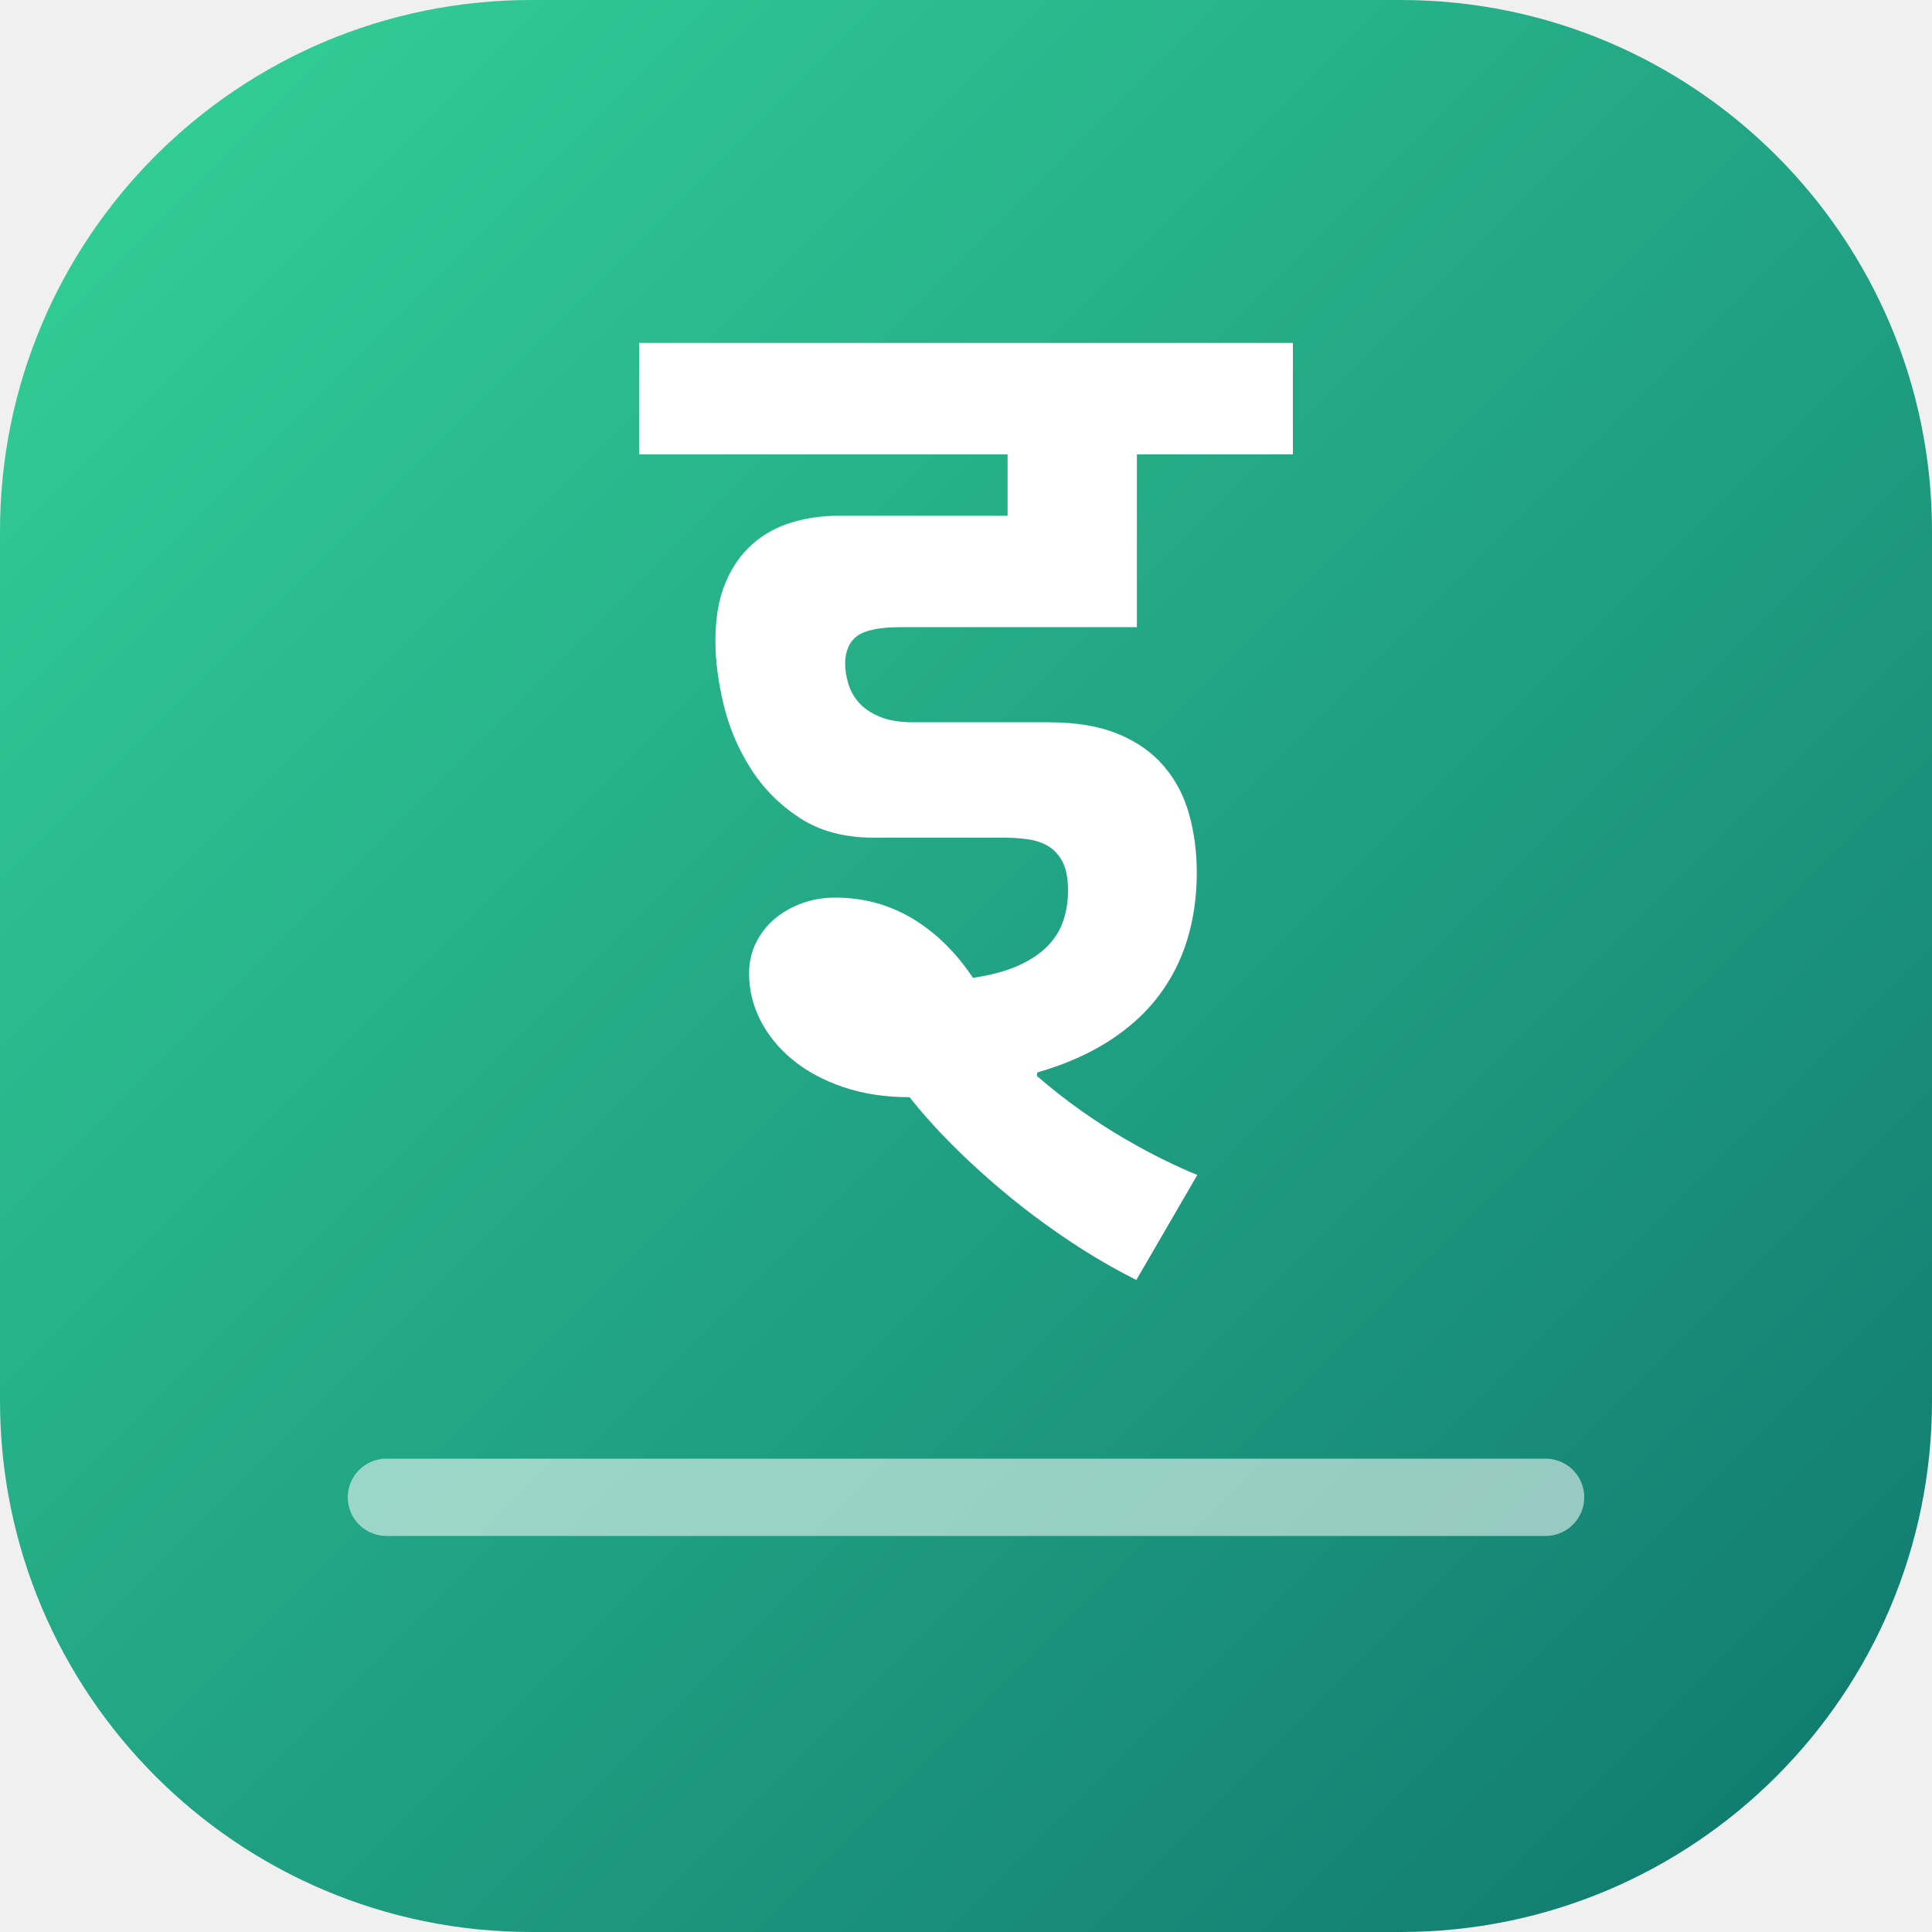
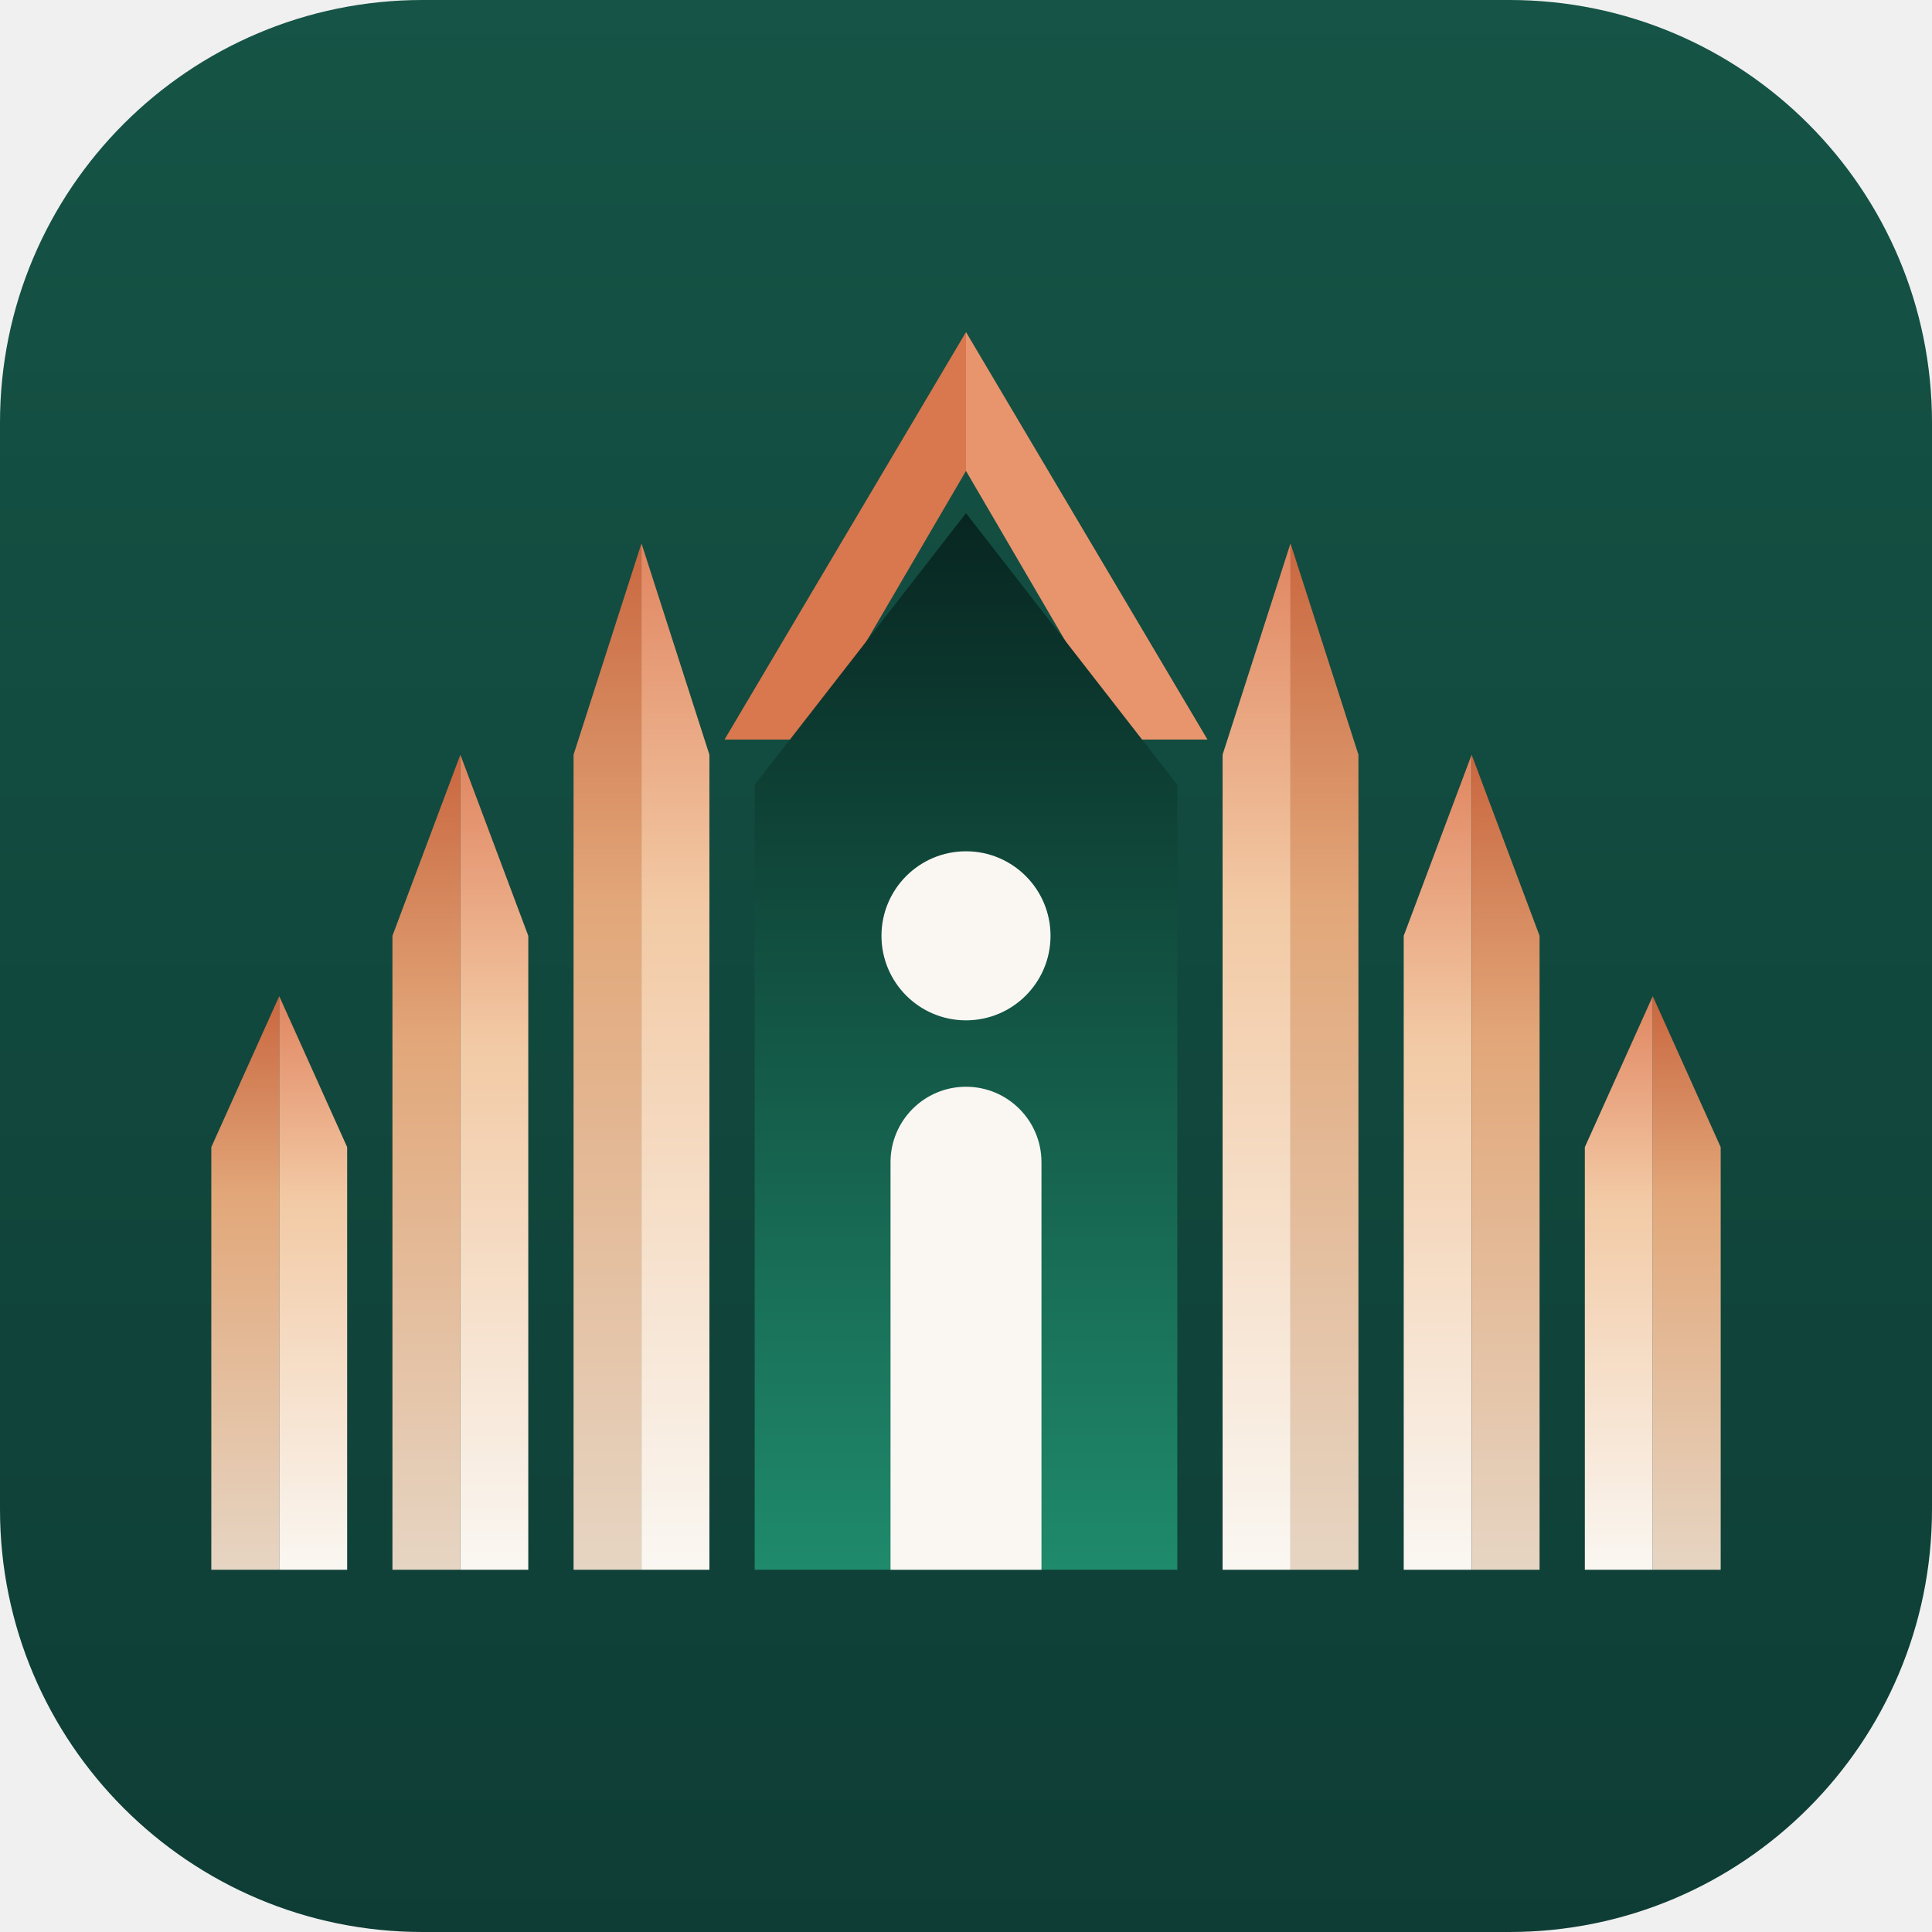
- <svg xmlns="http://www.w3.org/2000/svg" viewBox="0 0 40 40" role="img" aria-label="imaarat.ai">
+ <svg xmlns="http://www.w3.org/2000/svg" viewBox="0 0 64 64" role="img" aria-label="imaarat.ai">
  <defs>
-     <linearGradient id="bg" x1="0%" y1="0%" x2="100%" y2="100%">
-       <stop offset="0%" stop-color="#34d399" />
-       <stop offset="100%" stop-color="#0f766e" />
+     <linearGradient id="tile" x1="0" y1="0" x2="0" y2="1">
+       <stop offset="0" stop-color="#155446" />
+       <stop offset="1" stop-color="#0E3D35" />
+     </linearGradient>
+     <linearGradient id="core" x1="0" y1="0" x2="0" y2="1">
+       <stop offset="0" stop-color="#082621" />
+       <stop offset="1" stop-color="#1F8A6C" />
+     </linearGradient>
+     <linearGradient id="lit" x1="0" y1="0" x2="0" y2="1">
+       <stop offset="0" stop-color="#E08560" />
+       <stop offset="0.35" stop-color="#F2C9A4" />
+       <stop offset="1" stop-color="#FAF7F2" />
+     </linearGradient>
+     <linearGradient id="shade" x1="0" y1="0" x2="0" y2="1">
+       <stop offset="0" stop-color="#C9663F" />
+       <stop offset="0.35" stop-color="#E2A779" />
+       <stop offset="1" stop-color="#E6D5C3" />
    </linearGradient>
  </defs>
-   <rect width="40" height="40" rx="11" fill="url(#bg)" />
-   <path d="M8 31h24" stroke="#ffffff" stroke-opacity="0.55" stroke-width="1.6" stroke-linecap="round" />
-   <path fill="#ffffff" d="M21.466,22.275 C21.767,22.535 22.07,22.773 22.374,22.988 C22.678,23.203 22.974,23.395 23.261,23.562 C23.548,23.73 23.82,23.877 24.076,24.003 C24.332,24.13 24.57,24.237 24.789,24.326 L23.527,26.5 C23.063,26.268 22.604,26.001 22.153,25.7 C21.702,25.399 21.275,25.083 20.872,24.752 C20.468,24.42 20.092,24.08 19.744,23.731 C19.395,23.383 19.091,23.044 18.831,22.716 C18.325,22.716 17.867,22.646 17.457,22.506 C17.047,22.366 16.698,22.178 16.411,21.942 C16.124,21.706 15.902,21.435 15.745,21.127 C15.587,20.819 15.509,20.495 15.509,20.153 C15.509,19.92 15.557,19.709 15.652,19.517 C15.748,19.326 15.876,19.162 16.037,19.025 C16.198,18.888 16.386,18.781 16.601,18.702 C16.816,18.623 17.047,18.584 17.293,18.584 C17.874,18.584 18.406,18.728 18.887,19.015 C19.369,19.302 19.788,19.712 20.144,20.245 C20.513,20.19 20.824,20.107 21.077,19.994 C21.33,19.881 21.533,19.746 21.687,19.589 C21.841,19.432 21.95,19.256 22.015,19.061 C22.08,18.866 22.112,18.659 22.112,18.44 C22.112,18.194 22.076,18 22.005,17.856 C21.933,17.712 21.837,17.603 21.718,17.528 C21.598,17.453 21.458,17.403 21.297,17.379 C21.136,17.355 20.964,17.343 20.779,17.343 L18.093,17.343 C17.484,17.343 16.972,17.207 16.555,16.933 C16.138,16.66 15.799,16.318 15.54,15.908 C15.28,15.498 15.094,15.057 14.981,14.585 C14.868,14.113 14.812,13.676 14.812,13.272 C14.812,12.801 14.88,12.401 15.017,12.073 C15.153,11.745 15.34,11.476 15.575,11.268 C15.811,11.059 16.083,10.909 16.391,10.817 C16.698,10.724 17.023,10.678 17.365,10.678 L20.861,10.678 L20.861,9.407 L13.232,9.407 L13.232,7.1 L26.768,7.1 L26.768,9.407 L23.538,9.407 L23.538,12.985 L18.646,12.985 C18.209,12.985 17.908,13.047 17.744,13.17 C17.58,13.293 17.498,13.484 17.498,13.744 C17.498,13.867 17.519,14 17.56,14.144 C17.601,14.288 17.672,14.419 17.775,14.539 C17.877,14.658 18.021,14.758 18.206,14.836 C18.39,14.915 18.626,14.954 18.913,14.954 L21.702,14.954 C22.276,14.954 22.758,15.034 23.148,15.195 C23.538,15.356 23.854,15.578 24.096,15.862 C24.339,16.145 24.513,16.477 24.619,16.856 C24.725,17.236 24.778,17.641 24.778,18.071 C24.778,18.557 24.713,19.015 24.584,19.445 C24.454,19.876 24.254,20.269 23.984,20.625 C23.714,20.98 23.37,21.291 22.953,21.558 C22.536,21.824 22.044,22.04 21.477,22.204 Z" />
+   <rect width="64" height="64" rx="14" fill="url(#tile)" />
+   <path fill="url(#shade)" d="M7 52V38L9.25 33V52Z" />
+   <path fill="url(#lit)" d="M9.25 33 11.5 38V52H9.25Z" />
+   <path fill="url(#shade)" d="M13 52V31L15.25 25V52Z" />
+   <path fill="url(#lit)" d="M15.25 25 17.5 31V52H15.25Z" />
+   <path fill="url(#shade)" d="M19 52V25L21.25 18V52Z" />
+   <path fill="url(#lit)" d="M21.25 18 23.5 25V52H21.25Z" />
+   <path fill="url(#lit)" d="M40.5 52V25L42.75 18V52Z" />
+   <path fill="url(#shade)" d="M42.75 18 45 25V52H42.75Z" />
+   <path fill="url(#lit)" d="M46.5 52V31L48.75 25V52Z" />
+   <path fill="url(#shade)" d="M48.75 25 51 31V52H48.75Z" />
+   <path fill="url(#lit)" d="M52.5 52V38L54.75 33V52Z" />
+   <path fill="url(#shade)" d="M54.75 33 57 38V52H54.75Z" />
+   <path fill="#D9774F" d="M24 24.5 32 11V15.6L26.8 24.5Z" />
+   <path fill="#E8956D" d="M32 11 40 24.5H37.2L32 15.6Z" />
+   <path fill="url(#core)" d="M25 52V26L32 17L39 26V52Z" />
+   <circle cx="32" cy="31" r="2.8" fill="#FAF7F2" />
+   <path fill="#FAF7F2" d="M29.5 52V38.5a2.5 2.5 0 0 1 5 0V52Z" />
</svg>
